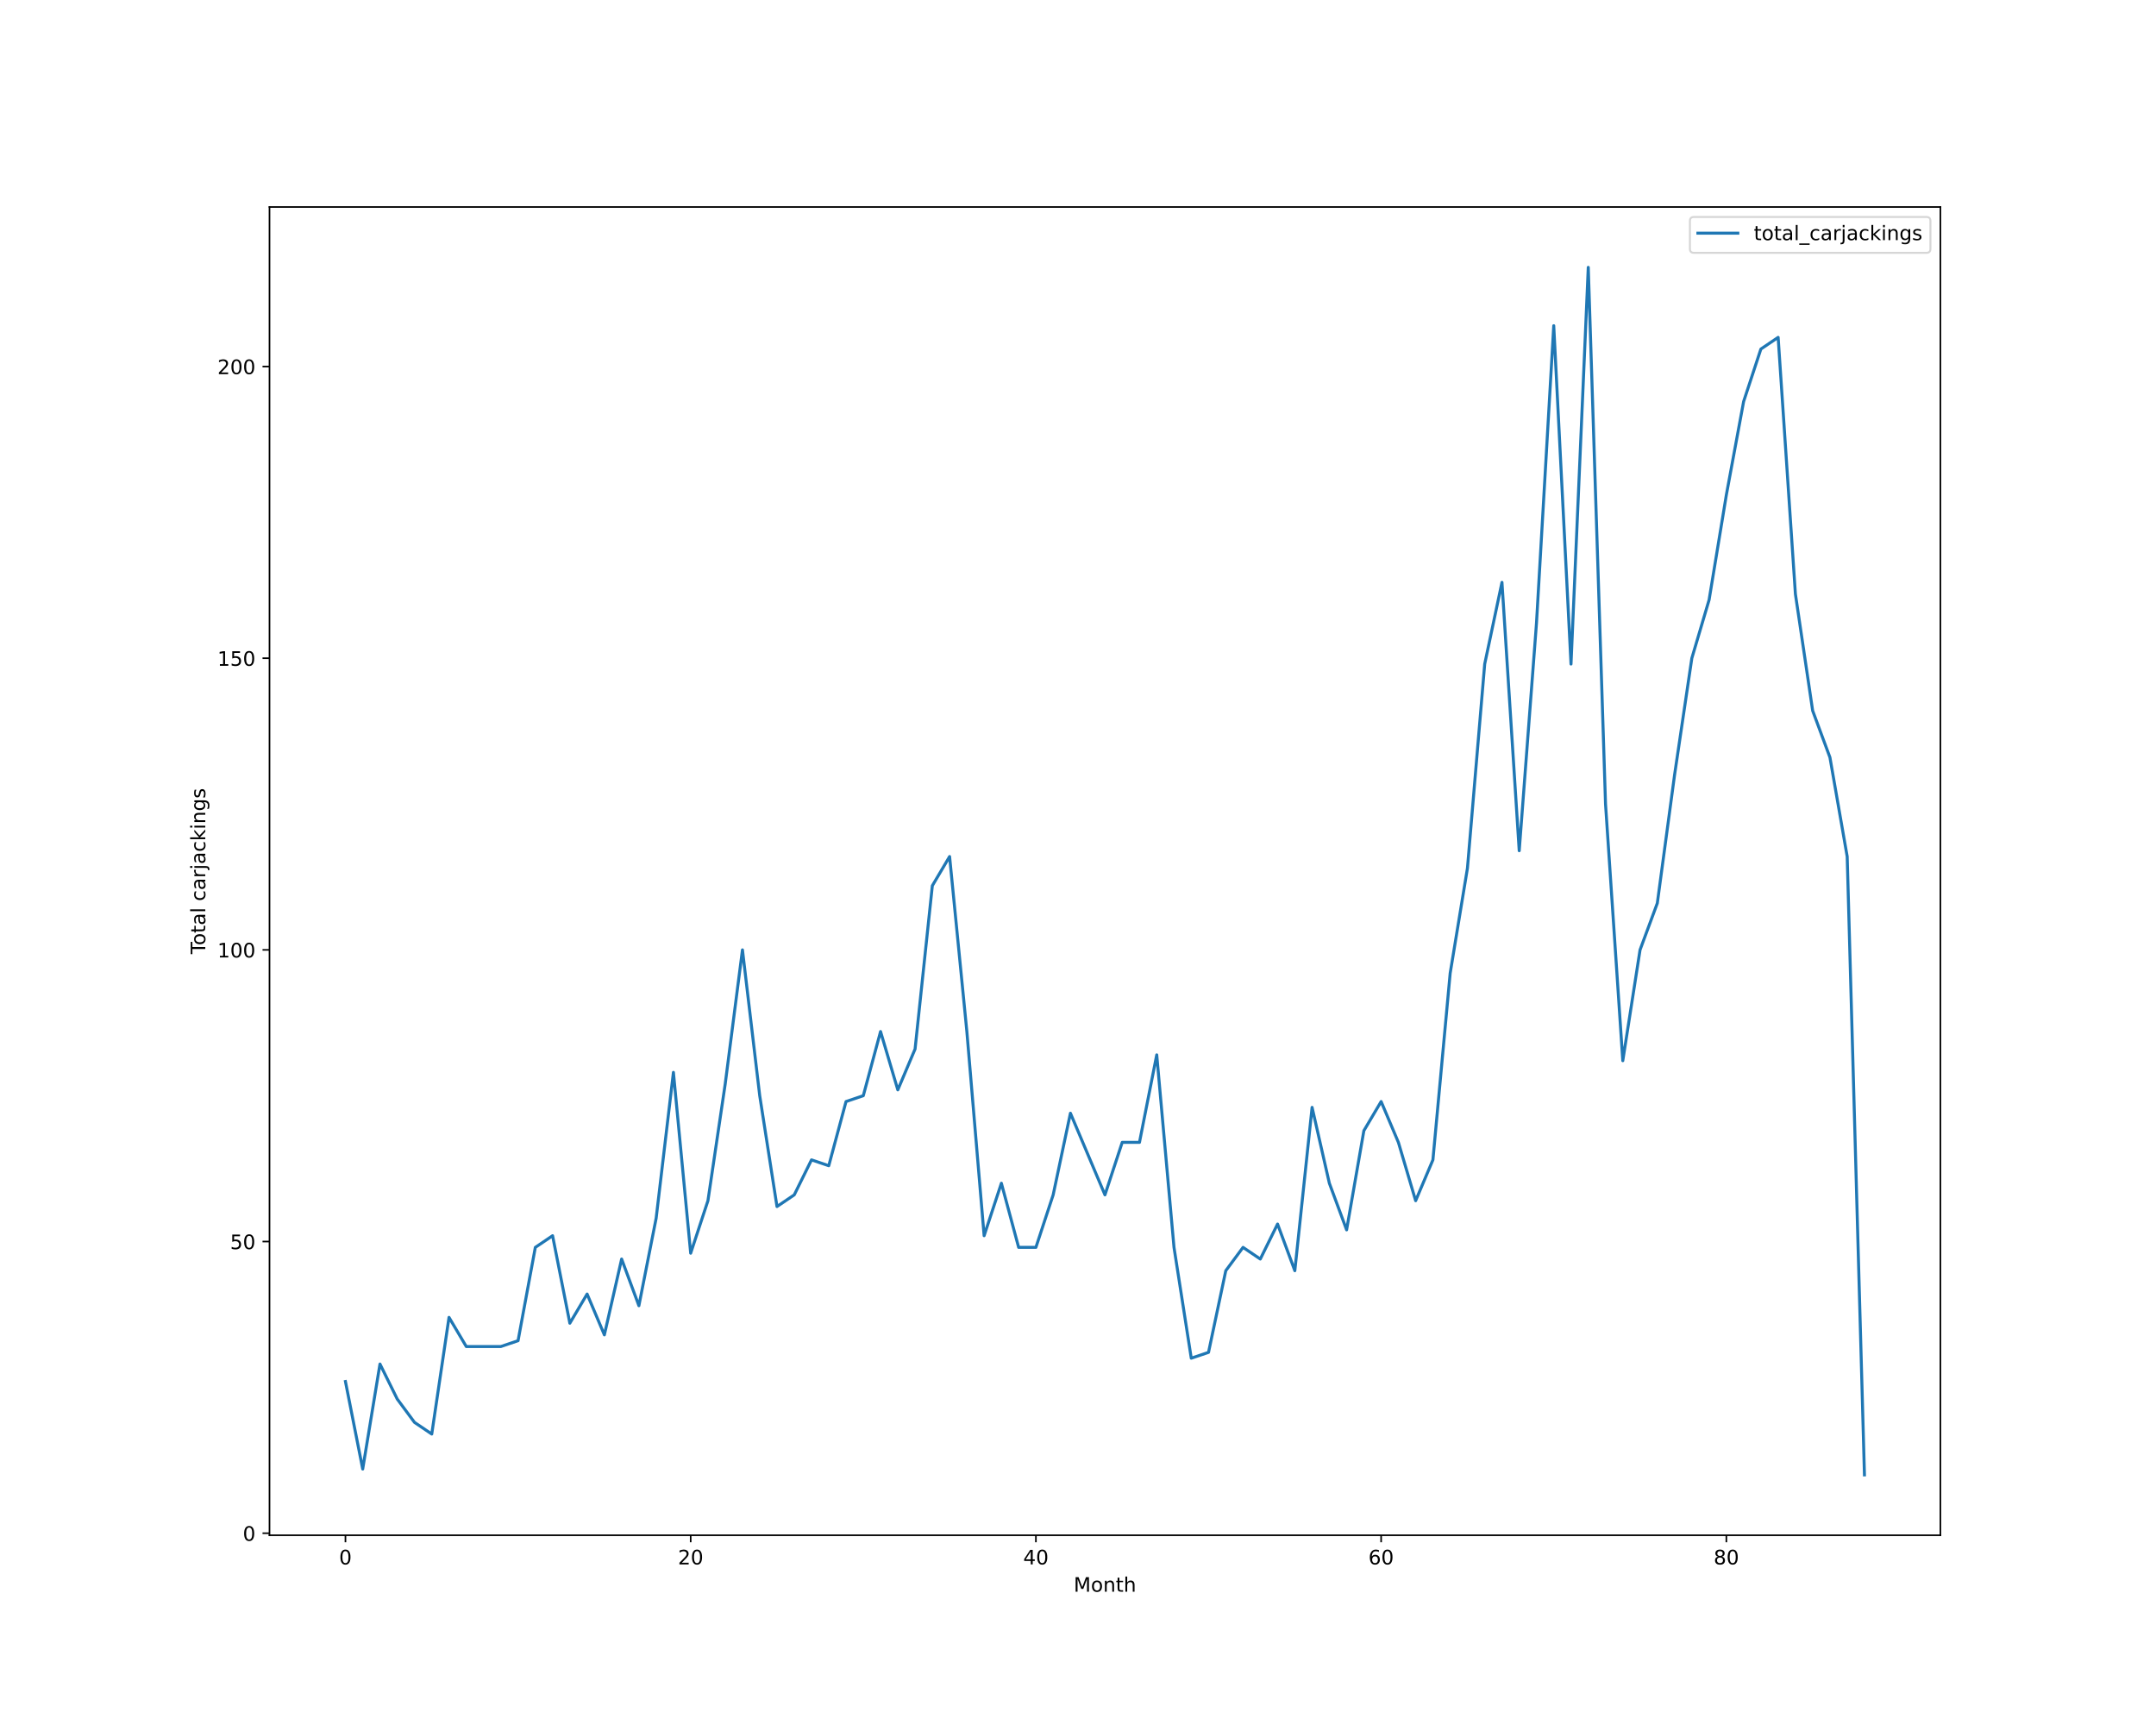
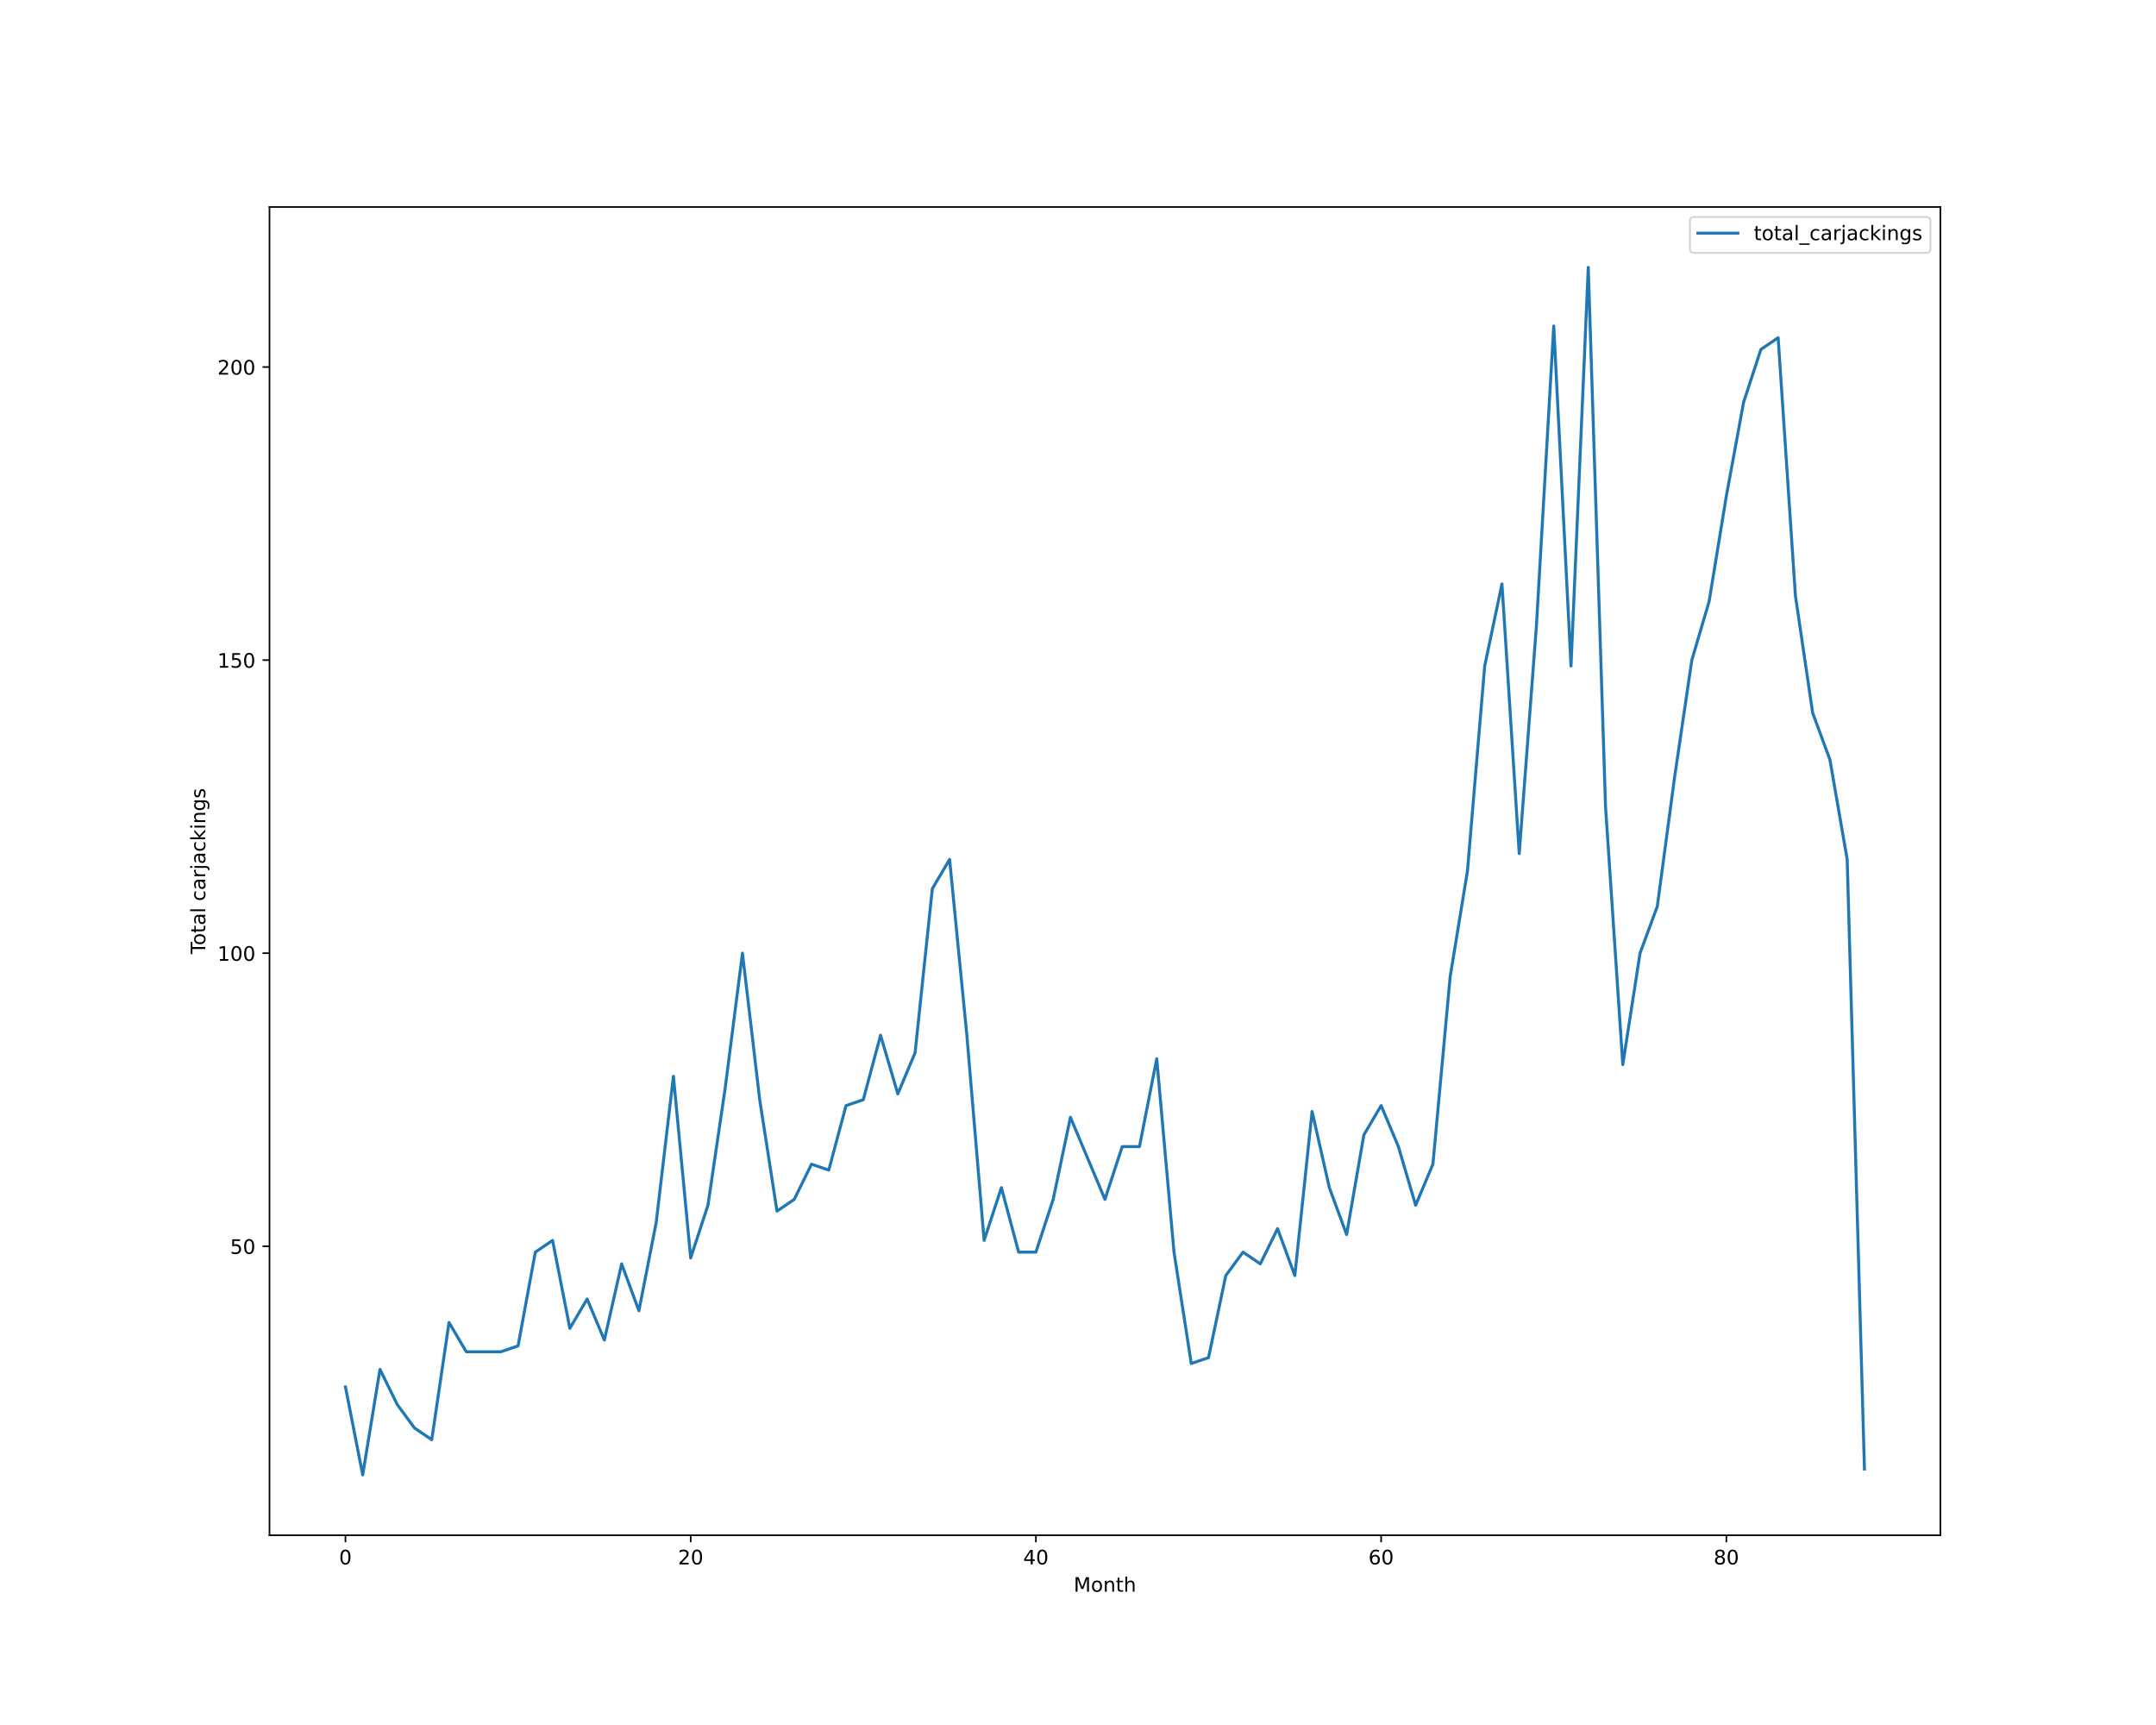
<svg xmlns="http://www.w3.org/2000/svg" xmlns:xlink="http://www.w3.org/1999/xlink" height="864pt" version="1.1" viewBox="0 0 1080 864" width="1080pt">
  <defs>
    <style type="text/css">*{stroke-linecap:butt;stroke-linejoin:round;}</style>
  </defs>
  <g id="figure_1">
    <g id="patch_1">
      <path d="M 0 864  L 1080 864  L 1080 0  L 0 0  z " style="fill:#ffffff;" />
    </g>
    <g id="axes_1">
      <g id="patch_2">
        <path d="M 135 768.96  L 972 768.96  L 972 103.68  L 135 103.68  z " style="fill:#ffffff;" />
      </g>
      <g id="matplotlib.axis_1">
        <g id="xtick_1">
          <g id="line2d_1">
            <defs>
-               <path d="M 0 0  L 0 3.5  " id="mc6502b4614" style="stroke:#000000;stroke-width:0.8;" />
-             </defs>
-             <g>
-               <use style="stroke:#000000;stroke-width:0.8;" x="173.045" xlink:href="#mc6502b4614" y="768.96" />
+               <path d="M 0 0  L 0 3.5  " id="mdf39b84dbe" style="stroke:#000000;stroke-width:0.8;" />
+             </defs>
+             <g>
+               <use style="stroke:#000000;stroke-width:0.8;" x="173.045" xlink:href="#mdf39b84dbe" y="768.96" />
            </g>
          </g>
          <g id="text_1">
            <g transform="translate(169.8642 783.5584)scale(0.1 -0.1)">
              <defs>
                <path d="M 2034 4250  Q 1547 4250 1301 3770  Q 1056 3291 1056 2328  Q 1056 1369 1301 889  Q 1547 409 2034 409  Q 2525 409 2770 889  Q 3016 1369 3016 2328  Q 3016 3291 2770 3770  Q 2525 4250 2034 4250  z M 2034 4750  Q 2819 4750 3233 4129  Q 3647 3509 3647 2328  Q 3647 1150 3233 529  Q 2819 -91 2034 -91  Q 1250 -91 836 529  Q 422 1150 422 2328  Q 422 3509 836 4129  Q 1250 4750 2034 4750  z " id="DejaVuSans-30" transform="scale(0.015625)" />
              </defs>
              <use xlink:href="#DejaVuSans-30" />
            </g>
          </g>
        </g>
        <g id="xtick_2">
          <g id="line2d_2">
            <g>
-               <use style="stroke:#000000;stroke-width:0.8;" x="345.979" xlink:href="#mc6502b4614" y="768.96" />
+               <use style="stroke:#000000;stroke-width:0.8;" x="345.979" xlink:href="#mdf39b84dbe" y="768.96" />
            </g>
          </g>
          <g id="text_2">
            <g transform="translate(339.6168 783.5584)scale(0.1 -0.1)">
              <defs>
                <path d="M 1228 531  L 3431 531  L 3431 0  L 469 0  L 469 531  Q 828 903 1448 1529  Q 2069 2156 2228 2338  Q 2531 2678 2651 2914  Q 2772 3150 2772 3378  Q 2772 3750 2511 3984  Q 2250 4219 1831 4219  Q 1534 4219 1204 4116  Q 875 4013 500 3803  L 500 4441  Q 881 4594 1212 4672  Q 1544 4750 1819 4750  Q 2544 4750 2975 4387  Q 3406 4025 3406 3419  Q 3406 3131 3298 2873  Q 3191 2616 2906 2266  Q 2828 2175 2409 1742  Q 1991 1309 1228 531  z " id="DejaVuSans-32" transform="scale(0.015625)" />
              </defs>
              <use xlink:href="#DejaVuSans-32" />
              <use x="63.623" xlink:href="#DejaVuSans-30" />
            </g>
          </g>
        </g>
        <g id="xtick_3">
          <g id="line2d_3">
            <g>
-               <use style="stroke:#000000;stroke-width:0.8;" x="518.913" xlink:href="#mc6502b4614" y="768.96" />
+               <use style="stroke:#000000;stroke-width:0.8;" x="518.913" xlink:href="#mdf39b84dbe" y="768.96" />
            </g>
          </g>
          <g id="text_3">
            <g transform="translate(512.5507 783.5584)scale(0.1 -0.1)">
              <defs>
                <path d="M 2419 4116  L 825 1625  L 2419 1625  L 2419 4116  z M 2253 4666  L 3047 4666  L 3047 1625  L 3713 1625  L 3713 1100  L 3047 1100  L 3047 0  L 2419 0  L 2419 1100  L 313 1100  L 313 1709  L 2253 4666  z " id="DejaVuSans-34" transform="scale(0.015625)" />
              </defs>
              <use xlink:href="#DejaVuSans-34" />
              <use x="63.623" xlink:href="#DejaVuSans-30" />
            </g>
          </g>
        </g>
        <g id="xtick_4">
          <g id="line2d_4">
            <g>
-               <use style="stroke:#000000;stroke-width:0.8;" x="691.847" xlink:href="#mc6502b4614" y="768.96" />
+               <use style="stroke:#000000;stroke-width:0.8;" x="691.847" xlink:href="#mdf39b84dbe" y="768.96" />
            </g>
          </g>
          <g id="text_4">
            <g transform="translate(685.4846 783.5584)scale(0.1 -0.1)">
              <defs>
                <path d="M 2113 2584  Q 1688 2584 1439 2293  Q 1191 2003 1191 1497  Q 1191 994 1439 701  Q 1688 409 2113 409  Q 2538 409 2786 701  Q 3034 994 3034 1497  Q 3034 2003 2786 2293  Q 2538 2584 2113 2584  z M 3366 4563  L 3366 3988  Q 3128 4100 2886 4159  Q 2644 4219 2406 4219  Q 1781 4219 1451 3797  Q 1122 3375 1075 2522  Q 1259 2794 1537 2939  Q 1816 3084 2150 3084  Q 2853 3084 3261 2657  Q 3669 2231 3669 1497  Q 3669 778 3244 343  Q 2819 -91 2113 -91  Q 1303 -91 875 529  Q 447 1150 447 2328  Q 447 3434 972 4092  Q 1497 4750 2381 4750  Q 2619 4750 2861 4703  Q 3103 4656 3366 4563  z " id="DejaVuSans-36" transform="scale(0.015625)" />
              </defs>
              <use xlink:href="#DejaVuSans-36" />
              <use x="63.623" xlink:href="#DejaVuSans-30" />
            </g>
          </g>
        </g>
        <g id="xtick_5">
          <g id="line2d_5">
            <g>
-               <use style="stroke:#000000;stroke-width:0.8;" x="864.781" xlink:href="#mc6502b4614" y="768.96" />
+               <use style="stroke:#000000;stroke-width:0.8;" x="864.781" xlink:href="#mdf39b84dbe" y="768.96" />
            </g>
          </g>
          <g id="text_5">
            <g transform="translate(858.4185 783.5584)scale(0.1 -0.1)">
              <defs>
                <path d="M 2034 2216  Q 1584 2216 1326 1975  Q 1069 1734 1069 1313  Q 1069 891 1326 650  Q 1584 409 2034 409  Q 2484 409 2743 651  Q 3003 894 3003 1313  Q 3003 1734 2745 1975  Q 2488 2216 2034 2216  z M 1403 2484  Q 997 2584 770 2862  Q 544 3141 544 3541  Q 544 4100 942 4425  Q 1341 4750 2034 4750  Q 2731 4750 3128 4425  Q 3525 4100 3525 3541  Q 3525 3141 3298 2862  Q 3072 2584 2669 2484  Q 3125 2378 3379 2068  Q 3634 1759 3634 1313  Q 3634 634 3220 271  Q 2806 -91 2034 -91  Q 1263 -91 848 271  Q 434 634 434 1313  Q 434 1759 690 2068  Q 947 2378 1403 2484  z M 1172 3481  Q 1172 3119 1398 2916  Q 1625 2713 2034 2713  Q 2441 2713 2670 2916  Q 2900 3119 2900 3481  Q 2900 3844 2670 4047  Q 2441 4250 2034 4250  Q 1625 4250 1398 4047  Q 1172 3844 1172 3481  z " id="DejaVuSans-38" transform="scale(0.015625)" />
              </defs>
              <use xlink:href="#DejaVuSans-38" />
              <use x="63.623" xlink:href="#DejaVuSans-30" />
            </g>
          </g>
        </g>
        <g id="text_6">
          <g transform="translate(537.8289 797.2366)scale(0.1 -0.1)">
            <defs>
              <path d="M 628 4666  L 1569 4666  L 2759 1491  L 3956 4666  L 4897 4666  L 4897 0  L 4281 0  L 4281 4097  L 3078 897  L 2444 897  L 1241 4097  L 1241 0  L 628 0  L 628 4666  z " id="DejaVuSans-4d" transform="scale(0.015625)" />
              <path d="M 1959 3097  Q 1497 3097 1228 2736  Q 959 2375 959 1747  Q 959 1119 1226 758  Q 1494 397 1959 397  Q 2419 397 2687 759  Q 2956 1122 2956 1747  Q 2956 2369 2687 2733  Q 2419 3097 1959 3097  z M 1959 3584  Q 2709 3584 3137 3096  Q 3566 2609 3566 1747  Q 3566 888 3137 398  Q 2709 -91 1959 -91  Q 1206 -91 779 398  Q 353 888 353 1747  Q 353 2609 779 3096  Q 1206 3584 1959 3584  z " id="DejaVuSans-6f" transform="scale(0.015625)" />
              <path d="M 3513 2113  L 3513 0  L 2938 0  L 2938 2094  Q 2938 2591 2744 2837  Q 2550 3084 2163 3084  Q 1697 3084 1428 2787  Q 1159 2491 1159 1978  L 1159 0  L 581 0  L 581 3500  L 1159 3500  L 1159 2956  Q 1366 3272 1645 3428  Q 1925 3584 2291 3584  Q 2894 3584 3203 3211  Q 3513 2838 3513 2113  z " id="DejaVuSans-6e" transform="scale(0.015625)" />
              <path d="M 1172 4494  L 1172 3500  L 2356 3500  L 2356 3053  L 1172 3053  L 1172 1153  Q 1172 725 1289 603  Q 1406 481 1766 481  L 2356 481  L 2356 0  L 1766 0  Q 1100 0 847 248  Q 594 497 594 1153  L 594 3053  L 172 3053  L 172 3500  L 594 3500  L 594 4494  L 1172 4494  z " id="DejaVuSans-74" transform="scale(0.015625)" />
              <path d="M 3513 2113  L 3513 0  L 2938 0  L 2938 2094  Q 2938 2591 2744 2837  Q 2550 3084 2163 3084  Q 1697 3084 1428 2787  Q 1159 2491 1159 1978  L 1159 0  L 581 0  L 581 4863  L 1159 4863  L 1159 2956  Q 1366 3272 1645 3428  Q 1925 3584 2291 3584  Q 2894 3584 3203 3211  Q 3513 2838 3513 2113  z " id="DejaVuSans-68" transform="scale(0.015625)" />
            </defs>
            <use xlink:href="#DejaVuSans-4d" />
            <use x="86.279" xlink:href="#DejaVuSans-6f" />
            <use x="147.461" xlink:href="#DejaVuSans-6e" />
            <use x="210.84" xlink:href="#DejaVuSans-74" />
            <use x="250.049" xlink:href="#DejaVuSans-68" />
          </g>
        </g>
      </g>
      <g id="matplotlib.axis_2">
        <g id="ytick_1">
          <g id="line2d_6">
            <defs>
-               <path d="M 0 0  L -3.5 0  " id="m16edb3ceeb" style="stroke:#000000;stroke-width:0.8;" />
-             </defs>
-             <g>
-               <use style="stroke:#000000;stroke-width:0.8;" x="135" xlink:href="#m16edb3ceeb" y="767.937" />
+               <path d="M 0 0  L -3.5 0  " id="m62842dfb68" style="stroke:#000000;stroke-width:0.8;" />
+             </defs>
+             <g>
+               <use style="stroke:#000000;stroke-width:0.8;" x="135" xlink:href="#m62842dfb68" y="624.219" />
            </g>
          </g>
          <g id="text_7">
-             <g transform="translate(121.6375 771.7366)scale(0.1 -0.1)">
-               <use xlink:href="#DejaVuSans-30" />
+             <g transform="translate(115.275 628.0182)scale(0.1 -0.1)">
+               <defs>
+                 <path d="M 691 4666  L 3169 4666  L 3169 4134  L 1269 4134  L 1269 2991  Q 1406 3038 1543 3061  Q 1681 3084 1819 3084  Q 2600 3084 3056 2656  Q 3513 2228 3513 1497  Q 3513 744 3044 326  Q 2575 -91 1722 -91  Q 1428 -91 1123 -41  Q 819 9 494 109  L 494 744  Q 775 591 1075 516  Q 1375 441 1709 441  Q 2250 441 2565 725  Q 2881 1009 2881 1497  Q 2881 1984 2565 2268  Q 2250 2553 1709 2553  Q 1456 2553 1204 2497  Q 953 2441 691 2322  L 691 4666  z " id="DejaVuSans-35" transform="scale(0.015625)" />
+               </defs>
+               <use xlink:href="#DejaVuSans-35" />
+               <use x="63.623" xlink:href="#DejaVuSans-30" />
            </g>
          </g>
        </g>
        <g id="ytick_2">
          <g id="line2d_7">
            <g>
-               <use style="stroke:#000000;stroke-width:0.8;" x="135" xlink:href="#m16edb3ceeb" y="621.85" />
+               <use style="stroke:#000000;stroke-width:0.8;" x="135" xlink:href="#m62842dfb68" y="477.423" />
            </g>
          </g>
          <g id="text_8">
-             <g transform="translate(115.275 625.6497)scale(0.1 -0.1)">
-               <defs>
-                 <path d="M 691 4666  L 3169 4666  L 3169 4134  L 1269 4134  L 1269 2991  Q 1406 3038 1543 3061  Q 1681 3084 1819 3084  Q 2600 3084 3056 2656  Q 3513 2228 3513 1497  Q 3513 744 3044 326  Q 2575 -91 1722 -91  Q 1428 -91 1123 -41  Q 819 9 494 109  L 494 744  Q 775 591 1075 516  Q 1375 441 1709 441  Q 2250 441 2565 725  Q 2881 1009 2881 1497  Q 2881 1984 2565 2268  Q 2250 2553 1709 2553  Q 1456 2553 1204 2497  Q 953 2441 691 2322  L 691 4666  z " id="DejaVuSans-35" transform="scale(0.015625)" />
-               </defs>
-               <use xlink:href="#DejaVuSans-35" />
-               <use x="63.623" xlink:href="#DejaVuSans-30" />
+             <g transform="translate(108.9125 481.2221)scale(0.1 -0.1)">
+               <defs>
+                 <path d="M 794 531  L 1825 531  L 1825 4091  L 703 3866  L 703 4441  L 1819 4666  L 2450 4666  L 2450 531  L 3481 531  L 3481 0  L 794 0  L 794 531  z " id="DejaVuSans-31" transform="scale(0.015625)" />
+               </defs>
+               <use xlink:href="#DejaVuSans-31" />
+               <use x="63.623" xlink:href="#DejaVuSans-30" />
+               <use x="127.246" xlink:href="#DejaVuSans-30" />
            </g>
          </g>
        </g>
        <g id="ytick_3">
          <g id="line2d_8">
            <g>
-               <use style="stroke:#000000;stroke-width:0.8;" x="135" xlink:href="#m16edb3ceeb" y="475.763" />
+               <use style="stroke:#000000;stroke-width:0.8;" x="135" xlink:href="#m62842dfb68" y="330.627" />
            </g>
          </g>
          <g id="text_9">
-             <g transform="translate(108.9125 479.5627)scale(0.1 -0.1)">
-               <defs>
-                 <path d="M 794 531  L 1825 531  L 1825 4091  L 703 3866  L 703 4441  L 1819 4666  L 2450 4666  L 2450 531  L 3481 531  L 3481 0  L 794 0  L 794 531  z " id="DejaVuSans-31" transform="scale(0.015625)" />
-               </defs>
-               <use xlink:href="#DejaVuSans-31" />
-               <use x="63.623" xlink:href="#DejaVuSans-30" />
-               <use x="127.246" xlink:href="#DejaVuSans-30" />
-             </g>
-           </g>
-         </g>
-         <g id="ytick_4">
-           <g id="line2d_9">
-             <g>
-               <use style="stroke:#000000;stroke-width:0.8;" x="135" xlink:href="#m16edb3ceeb" y="329.677" />
-             </g>
-           </g>
-           <g id="text_10">
-             <g transform="translate(108.9125 333.4757)scale(0.1 -0.1)">
+             <g transform="translate(108.9125 334.426)scale(0.1 -0.1)">
              <use xlink:href="#DejaVuSans-31" />
              <use x="63.623" xlink:href="#DejaVuSans-35" />
              <use x="127.246" xlink:href="#DejaVuSans-30" />
            </g>
          </g>
        </g>
-         <g id="ytick_5">
-           <g id="line2d_10">
-             <g>
-               <use style="stroke:#000000;stroke-width:0.8;" x="135" xlink:href="#m16edb3ceeb" y="183.59" />
-             </g>
-           </g>
-           <g id="text_11">
-             <g transform="translate(108.9125 187.3888)scale(0.1 -0.1)">
+         <g id="ytick_4">
+           <g id="line2d_9">
+             <g>
+               <use style="stroke:#000000;stroke-width:0.8;" x="135" xlink:href="#m62842dfb68" y="183.831" />
+             </g>
+           </g>
+           <g id="text_10">
+             <g transform="translate(108.9125 187.6299)scale(0.1 -0.1)">
              <use xlink:href="#DejaVuSans-32" />
              <use x="63.623" xlink:href="#DejaVuSans-30" />
              <use x="127.246" xlink:href="#DejaVuSans-30" />
            </g>
          </g>
        </g>
-         <g id="text_12">
+         <g id="text_11">
          <g transform="translate(102.8328 477.8888)rotate(-90)scale(0.1 -0.1)">
            <defs>
              <path d="M -19 4666  L 3928 4666  L 3928 4134  L 2272 4134  L 2272 0  L 1638 0  L 1638 4134  L -19 4134  L -19 4666  z " id="DejaVuSans-54" transform="scale(0.015625)" />
              <path d="M 2194 1759  Q 1497 1759 1228 1600  Q 959 1441 959 1056  Q 959 750 1161 570  Q 1363 391 1709 391  Q 2188 391 2477 730  Q 2766 1069 2766 1631  L 2766 1759  L 2194 1759  z M 3341 1997  L 3341 0  L 2766 0  L 2766 531  Q 2569 213 2275 61  Q 1981 -91 1556 -91  Q 1019 -91 701 211  Q 384 513 384 1019  Q 384 1609 779 1909  Q 1175 2209 1959 2209  L 2766 2209  L 2766 2266  Q 2766 2663 2505 2880  Q 2244 3097 1772 3097  Q 1472 3097 1187 3025  Q 903 2953 641 2809  L 641 3341  Q 956 3463 1253 3523  Q 1550 3584 1831 3584  Q 2591 3584 2966 3190  Q 3341 2797 3341 1997  z " id="DejaVuSans-61" transform="scale(0.015625)" />
              <path d="M 603 4863  L 1178 4863  L 1178 0  L 603 0  L 603 4863  z " id="DejaVuSans-6c" transform="scale(0.015625)" />
              <path id="DejaVuSans-20" transform="scale(0.015625)" />
              <path d="M 3122 3366  L 3122 2828  Q 2878 2963 2633 3030  Q 2388 3097 2138 3097  Q 1578 3097 1268 2742  Q 959 2388 959 1747  Q 959 1106 1268 751  Q 1578 397 2138 397  Q 2388 397 2633 464  Q 2878 531 3122 666  L 3122 134  Q 2881 22 2623 -34  Q 2366 -91 2075 -91  Q 1284 -91 818 406  Q 353 903 353 1747  Q 353 2603 823 3093  Q 1294 3584 2113 3584  Q 2378 3584 2631 3529  Q 2884 3475 3122 3366  z " id="DejaVuSans-63" transform="scale(0.015625)" />
              <path d="M 2631 2963  Q 2534 3019 2420 3045  Q 2306 3072 2169 3072  Q 1681 3072 1420 2755  Q 1159 2438 1159 1844  L 1159 0  L 581 0  L 581 3500  L 1159 3500  L 1159 2956  Q 1341 3275 1631 3429  Q 1922 3584 2338 3584  Q 2397 3584 2469 3576  Q 2541 3569 2628 3553  L 2631 2963  z " id="DejaVuSans-72" transform="scale(0.015625)" />
              <path d="M 603 3500  L 1178 3500  L 1178 -63  Q 1178 -731 923 -1031  Q 669 -1331 103 -1331  L -116 -1331  L -116 -844  L 38 -844  Q 366 -844 484 -692  Q 603 -541 603 -63  L 603 3500  z M 603 4863  L 1178 4863  L 1178 4134  L 603 4134  L 603 4863  z " id="DejaVuSans-6a" transform="scale(0.015625)" />
              <path d="M 581 4863  L 1159 4863  L 1159 1991  L 2875 3500  L 3609 3500  L 1753 1863  L 3688 0  L 2938 0  L 1159 1709  L 1159 0  L 581 0  L 581 4863  z " id="DejaVuSans-6b" transform="scale(0.015625)" />
              <path d="M 603 3500  L 1178 3500  L 1178 0  L 603 0  L 603 3500  z M 603 4863  L 1178 4863  L 1178 4134  L 603 4134  L 603 4863  z " id="DejaVuSans-69" transform="scale(0.015625)" />
              <path d="M 2906 1791  Q 2906 2416 2648 2759  Q 2391 3103 1925 3103  Q 1463 3103 1205 2759  Q 947 2416 947 1791  Q 947 1169 1205 825  Q 1463 481 1925 481  Q 2391 481 2648 825  Q 2906 1169 2906 1791  z M 3481 434  Q 3481 -459 3084 -895  Q 2688 -1331 1869 -1331  Q 1566 -1331 1297 -1286  Q 1028 -1241 775 -1147  L 775 -588  Q 1028 -725 1275 -790  Q 1522 -856 1778 -856  Q 2344 -856 2625 -561  Q 2906 -266 2906 331  L 2906 616  Q 2728 306 2450 153  Q 2172 0 1784 0  Q 1141 0 747 490  Q 353 981 353 1791  Q 353 2603 747 3093  Q 1141 3584 1784 3584  Q 2172 3584 2450 3431  Q 2728 3278 2906 2969  L 2906 3500  L 3481 3500  L 3481 434  z " id="DejaVuSans-67" transform="scale(0.015625)" />
              <path d="M 2834 3397  L 2834 2853  Q 2591 2978 2328 3040  Q 2066 3103 1784 3103  Q 1356 3103 1142 2972  Q 928 2841 928 2578  Q 928 2378 1081 2264  Q 1234 2150 1697 2047  L 1894 2003  Q 2506 1872 2764 1633  Q 3022 1394 3022 966  Q 3022 478 2636 193  Q 2250 -91 1575 -91  Q 1294 -91 989 -36  Q 684 19 347 128  L 347 722  Q 666 556 975 473  Q 1284 391 1588 391  Q 1994 391 2212 530  Q 2431 669 2431 922  Q 2431 1156 2273 1281  Q 2116 1406 1581 1522  L 1381 1569  Q 847 1681 609 1914  Q 372 2147 372 2553  Q 372 3047 722 3315  Q 1072 3584 1716 3584  Q 2034 3584 2315 3537  Q 2597 3491 2834 3397  z " id="DejaVuSans-73" transform="scale(0.015625)" />
            </defs>
            <use xlink:href="#DejaVuSans-54" />
            <use x="44.084" xlink:href="#DejaVuSans-6f" />
            <use x="105.266" xlink:href="#DejaVuSans-74" />
            <use x="144.475" xlink:href="#DejaVuSans-61" />
            <use x="205.754" xlink:href="#DejaVuSans-6c" />
            <use x="233.537" xlink:href="#DejaVuSans-20" />
            <use x="265.324" xlink:href="#DejaVuSans-63" />
            <use x="320.305" xlink:href="#DejaVuSans-61" />
            <use x="381.584" xlink:href="#DejaVuSans-72" />
            <use x="422.697" xlink:href="#DejaVuSans-6a" />
            <use x="450.48" xlink:href="#DejaVuSans-61" />
            <use x="511.76" xlink:href="#DejaVuSans-63" />
            <use x="566.74" xlink:href="#DejaVuSans-6b" />
            <use x="624.65" xlink:href="#DejaVuSans-69" />
            <use x="652.434" xlink:href="#DejaVuSans-6e" />
            <use x="715.812" xlink:href="#DejaVuSans-67" />
            <use x="779.289" xlink:href="#DejaVuSans-73" />
          </g>
        </g>
      </g>
-       <g id="line2d_11">
-         <path clip-path="url(#p2a9b8686a9)" d="M 173.045 691.972  L 181.692 735.798  L 190.339 683.207  L 198.986 700.737  L 207.632 712.424  L 216.279 718.268  L 224.926 659.833  L 233.572 674.442  L 242.219 674.442  L 250.866 674.442  L 259.512 671.52  L 268.159 624.772  L 276.806 618.929  L 285.452 662.755  L 294.099 648.146  L 302.746 668.598  L 311.393 630.616  L 320.039 653.99  L 328.686 610.163  L 337.333 537.12  L 345.979 627.694  L 354.626 601.398  L 363.273 542.963  L 371.919 475.763  L 380.566 548.807  L 389.213 604.32  L 397.86 598.477  L 406.506 580.946  L 415.153 583.868  L 423.8 551.729  L 432.446 548.807  L 441.093 516.668  L 449.74 545.885  L 458.386 525.433  L 467.033 443.624  L 475.68 429.016  L 484.326 516.668  L 492.973 618.929  L 501.62 592.633  L 510.267 624.772  L 518.913 624.772  L 527.56 598.477  L 536.207 557.572  L 544.853 578.024  L 553.5 598.477  L 562.147 572.181  L 570.793 572.181  L 579.44 528.355  L 588.087 624.772  L 596.733 680.285  L 605.38 677.363  L 614.027 636.459  L 622.674 624.772  L 631.32 630.616  L 639.967 613.085  L 648.614 636.459  L 657.26 554.65  L 665.907 592.633  L 674.554 616.007  L 683.2 566.337  L 691.847 551.729  L 700.494 572.181  L 709.14 601.398  L 717.787 580.946  L 726.434 487.45  L 735.081 434.859  L 743.727 332.598  L 752.374 291.694  L 761.021 426.094  L 769.667 312.146  L 778.314 163.137  L 786.961 332.598  L 795.607 133.92  L 804.254 402.72  L 812.901 531.277  L 821.548 475.763  L 830.194 452.39  L 838.841 388.111  L 847.488 329.677  L 856.134 300.459  L 864.781 247.868  L 873.428 201.12  L 882.074 174.824  L 890.721 168.981  L 899.368 297.537  L 908.014 355.972  L 916.661 379.346  L 925.308 429.016  L 933.955 738.72  " style="fill:none;stroke:#1f77b4;stroke-linecap:square;stroke-width:1.5;" />
+       <g id="line2d_10">
+         <path clip-path="url(#pa3cffc3c94)" d="M 173.045 694.681  L 181.692 738.72  L 190.339 685.873  L 198.986 703.489  L 207.632 715.233  L 216.279 721.104  L 224.926 662.386  L 233.572 677.066  L 242.219 677.066  L 250.866 677.066  L 259.512 674.13  L 268.159 627.155  L 276.806 621.283  L 285.452 665.322  L 294.099 650.642  L 302.746 671.194  L 311.393 633.027  L 320.039 656.514  L 328.686 612.475  L 337.333 539.077  L 345.979 630.091  L 354.626 603.668  L 363.273 544.949  L 371.919 477.423  L 380.566 550.821  L 389.213 606.603  L 397.86 600.732  L 406.506 583.116  L 415.153 586.052  L 423.8 553.757  L 432.446 550.821  L 441.093 518.526  L 449.74 547.885  L 458.386 527.334  L 467.033 445.128  L 475.68 430.448  L 484.326 518.526  L 492.973 621.283  L 501.62 594.86  L 510.267 627.155  L 518.913 627.155  L 527.56 600.732  L 536.207 559.629  L 544.853 580.18  L 553.5 600.732  L 562.147 574.308  L 570.793 574.308  L 579.44 530.27  L 588.087 627.155  L 596.733 682.937  L 605.38 680.002  L 614.027 638.899  L 622.674 627.155  L 631.32 633.027  L 639.967 615.411  L 648.614 638.899  L 657.26 556.693  L 665.907 594.86  L 674.554 618.347  L 683.2 568.437  L 691.847 553.757  L 700.494 574.308  L 709.14 603.668  L 717.787 583.116  L 726.434 489.167  L 735.081 436.32  L 743.727 333.563  L 752.374 292.46  L 761.021 427.512  L 769.667 313.011  L 778.314 163.279  L 786.961 333.563  L 795.607 133.92  L 804.254 404.025  L 812.901 533.205  L 821.548 477.423  L 830.194 453.936  L 838.841 389.345  L 847.488 330.627  L 856.134 301.268  L 864.781 248.421  L 873.428 201.446  L 882.074 175.023  L 890.721 169.151  L 899.368 298.332  L 908.014 357.05  L 916.661 380.537  L 925.308 430.448  L 933.955 735.784  " style="fill:none;stroke:#1f77b4;stroke-linecap:square;stroke-width:1.5;" />
      </g>
      <g id="patch_3">
        <path d="M 135 768.96  L 135 103.68  " style="fill:none;stroke:#000000;stroke-linecap:square;stroke-linejoin:miter;stroke-width:0.8;" />
      </g>
      <g id="patch_4">
        <path d="M 972 768.96  L 972 103.68  " style="fill:none;stroke:#000000;stroke-linecap:square;stroke-linejoin:miter;stroke-width:0.8;" />
      </g>
      <g id="patch_5">
        <path d="M 135 768.96  L 972 768.96  " style="fill:none;stroke:#000000;stroke-linecap:square;stroke-linejoin:miter;stroke-width:0.8;" />
      </g>
      <g id="patch_6">
        <path d="M 135 103.68  L 972 103.68  " style="fill:none;stroke:#000000;stroke-linecap:square;stroke-linejoin:miter;stroke-width:0.8;" />
      </g>
      <g id="legend_1">
        <g id="patch_7">
          <path d="M 848.528 126.636  L 965 126.636  Q 967 126.636 967 124.636  L 967 110.68  Q 967 108.68 965 108.68  L 848.528 108.68  Q 846.528 108.68 846.528 110.68  L 846.528 124.636  Q 846.528 126.636 848.528 126.636  z " style="fill:#ffffff;opacity:0.8;stroke:#cccccc;stroke-linejoin:miter;" />
        </g>
-         <g id="line2d_12">
+         <g id="line2d_11">
          <path d="M 850.528 116.778  L 870.528 116.778  " style="fill:none;stroke:#1f77b4;stroke-linecap:square;stroke-width:1.5;" />
        </g>
-         <g id="line2d_13" />
-         <g id="text_13">
+         <g id="line2d_12" />
+         <g id="text_12">
          <g transform="translate(878.5281 120.2784)scale(0.1 -0.1)">
            <defs>
              <path d="M 3263 -1063  L 3263 -1509  L -63 -1509  L -63 -1063  L 3263 -1063  z " id="DejaVuSans-5f" transform="scale(0.015625)" />
            </defs>
            <use xlink:href="#DejaVuSans-74" />
            <use x="39.209" xlink:href="#DejaVuSans-6f" />
            <use x="100.391" xlink:href="#DejaVuSans-74" />
            <use x="139.6" xlink:href="#DejaVuSans-61" />
            <use x="200.879" xlink:href="#DejaVuSans-6c" />
            <use x="228.662" xlink:href="#DejaVuSans-5f" />
            <use x="278.662" xlink:href="#DejaVuSans-63" />
            <use x="333.643" xlink:href="#DejaVuSans-61" />
            <use x="394.922" xlink:href="#DejaVuSans-72" />
            <use x="436.035" xlink:href="#DejaVuSans-6a" />
            <use x="463.818" xlink:href="#DejaVuSans-61" />
            <use x="525.098" xlink:href="#DejaVuSans-63" />
            <use x="580.078" xlink:href="#DejaVuSans-6b" />
            <use x="637.988" xlink:href="#DejaVuSans-69" />
            <use x="665.771" xlink:href="#DejaVuSans-6e" />
            <use x="729.15" xlink:href="#DejaVuSans-67" />
            <use x="792.627" xlink:href="#DejaVuSans-73" />
          </g>
        </g>
      </g>
    </g>
  </g>
  <defs>
-     <clipPath id="p2a9b8686a9">
+     <clipPath id="pa3cffc3c94">
      <rect height="665.28" width="837" x="135" y="103.68" />
    </clipPath>
  </defs>
</svg>
